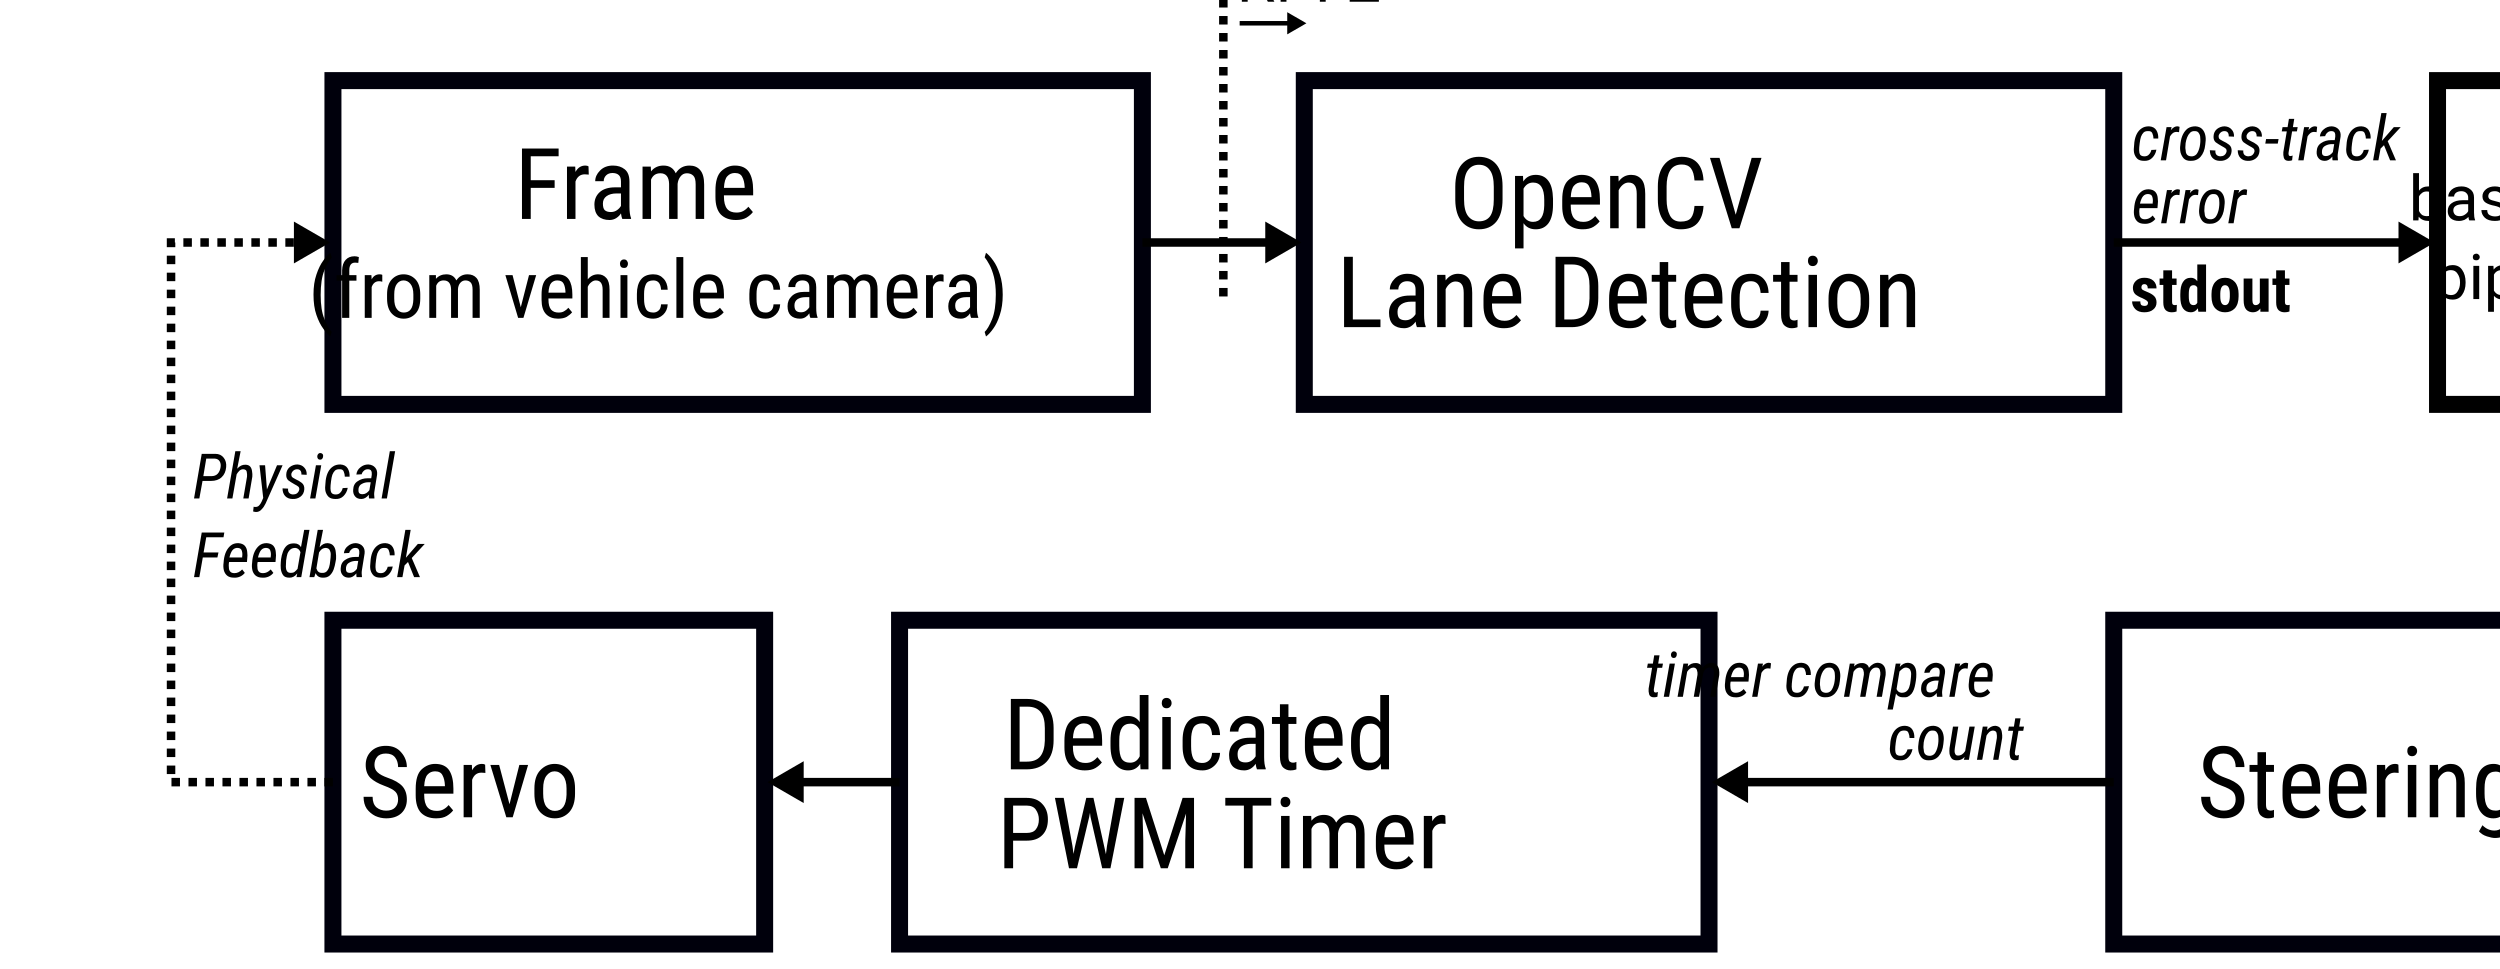
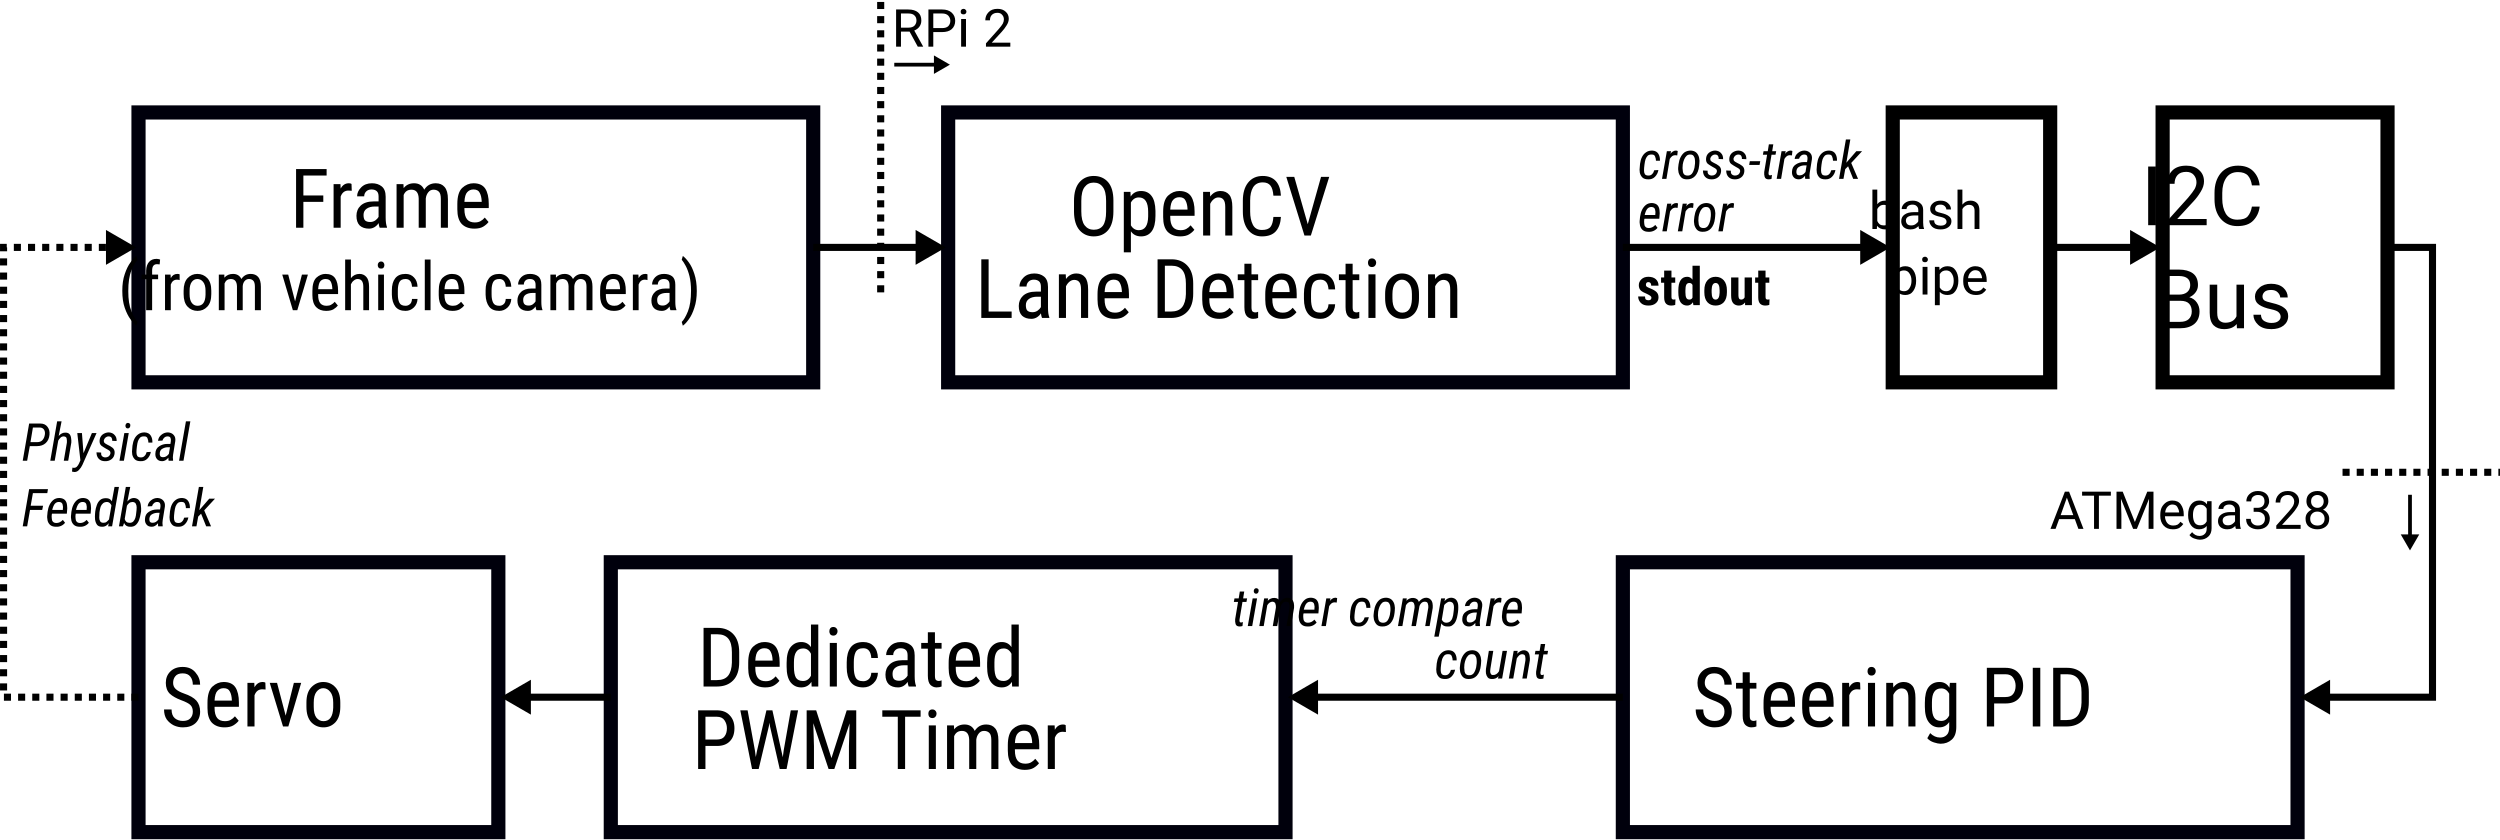
- <svg xmlns="http://www.w3.org/2000/svg" width="5.791in" height="2.244in" viewBox="0 0 147.089 56.993" version="1.1" id="svg7115">
+ <svg xmlns="http://www.w3.org/2000/svg" width="6.947in" height="2.332in" viewBox="0 0 176.463 59.237" version="1.1" id="svg7115">
  <defs id="defs7109">
    <marker style="overflow:visible" id="marker40866" refX="0" refY="0" orient="auto">
      <path transform="scale(0.4)" style="fill:#000000;fill-opacity:1;fill-rule:evenodd;stroke:#000000;stroke-width:1pt;stroke-opacity:1" d="M 5.77,0 -2.88,5 V -5 Z" id="path40864" />
    </marker>
    <marker orient="auto" refY="0" refX="0" id="TriangleInM" style="overflow:visible">
      <path id="path4062" d="M 5.77,0 -2.88,5 V -5 Z" style="fill:#000000;fill-opacity:1;fill-rule:evenodd;stroke:#000000;stroke-width:1pt;stroke-opacity:1" transform="scale(-0.4)" />
    </marker>
    <marker orient="auto" refY="0" refX="0" id="marker2946" style="overflow:visible">
      <path id="path2944" d="M 5.77,0 -2.88,5 V -5 Z" style="fill:#000000;fill-opacity:1;fill-rule:evenodd;stroke:#000000;stroke-width:1pt;stroke-opacity:1" transform="scale(0.4)" />
    </marker>
    <marker style="overflow:visible" id="marker5618-6" refX="0" refY="0" orient="auto">
      <path transform="scale(0.4)" style="fill:#000000;fill-opacity:1;fill-rule:evenodd;stroke:#000000;stroke-width:1pt;stroke-opacity:1" d="M 5.77,0 -2.88,5 V -5 Z" id="path5616-9" />
    </marker>
    <marker style="overflow:visible" id="marker5618-6-9" refX="0" refY="0" orient="auto">
      <path transform="scale(0.4)" style="fill:#000000;fill-opacity:1;fill-rule:evenodd;stroke:#000000;stroke-width:1pt;stroke-opacity:1" d="M 5.77,0 -2.88,5 V -5 Z" id="path5616-9-1" />
    </marker>
    <marker style="overflow:visible" id="marker5618-2-4" refX="0" refY="0" orient="auto">
      <path transform="scale(0.4)" style="fill:#000000;fill-opacity:1;fill-rule:evenodd;stroke:#000000;stroke-width:1pt;stroke-opacity:1" d="M 5.77,0 -2.88,5 V -5 Z" id="path5616-4-9" />
    </marker>
    <marker style="overflow:visible" id="marker5618-2-5" refX="0" refY="0" orient="auto">
      <path transform="scale(0.4)" style="fill:#000000;fill-opacity:1;fill-rule:evenodd;stroke:#000000;stroke-width:1pt;stroke-opacity:1" d="M 5.77,0 -2.88,5 V -5 Z" id="path5616-4-94" />
    </marker>
    <marker style="overflow:visible" id="marker5618-2-0" refX="0" refY="0" orient="auto">
      <path transform="scale(0.4)" style="fill:#000000;fill-opacity:1;fill-rule:evenodd;stroke:#000000;stroke-width:1pt;stroke-opacity:1" d="M 5.77,0 -2.88,5 V -5 Z" id="path5616-4-91" />
    </marker>
    <marker style="overflow:visible" id="marker5618-2-6" refX="0" refY="0" orient="auto">
      <path transform="scale(0.4)" style="fill:#000000;fill-opacity:1;fill-rule:evenodd;stroke:#000000;stroke-width:1pt;stroke-opacity:1" d="M 5.77,0 -2.88,5 V -5 Z" id="path5616-4-3" />
    </marker>
    <marker style="overflow:visible" id="marker5618-2-5-3" refX="0" refY="0" orient="auto">
      <path transform="scale(0.4)" style="fill:#000000;fill-opacity:1;fill-rule:evenodd;stroke:#000000;stroke-width:1pt;stroke-opacity:1" d="M 5.77,0 -2.88,5 V -5 Z" id="path5616-4-94-9" />
    </marker>
    <marker style="overflow:visible" id="marker5618-2-6-8" refX="0" refY="0" orient="auto">
      <path transform="scale(0.4)" style="fill:#000000;fill-opacity:1;fill-rule:evenodd;stroke:#000000;stroke-width:1pt;stroke-opacity:1" d="M 5.77,0 -2.88,5 V -5 Z" id="path5616-4-3-8" />
    </marker>
    <marker style="overflow:visible" id="marker5618-2-5-3-5" refX="0" refY="0" orient="auto">
      <path transform="scale(0.4)" style="fill:#000000;fill-opacity:1;fill-rule:evenodd;stroke:#000000;stroke-width:1pt;stroke-opacity:1" d="M 5.77,0 -2.88,5 V -5 Z" id="path5616-4-94-9-6" />
    </marker>
    <marker style="overflow:visible" id="marker5618-2-5-1" refX="0" refY="0" orient="auto">
      <path transform="scale(0.4)" style="fill:#000000;fill-opacity:1;fill-rule:evenodd;stroke:#000000;stroke-width:1pt;stroke-opacity:1" d="M 5.77,0 -2.88,5 V -5 Z" id="path5616-4-94-1" />
    </marker>
    <marker style="overflow:visible" id="marker18810-3" refX="0" refY="0" orient="auto">
      <path transform="scale(0.4)" style="fill:#000000;fill-opacity:1;fill-rule:evenodd;stroke:#000000;stroke-width:1pt;stroke-opacity:1" d="M 5.77,0 -2.88,5 V -5 Z" id="path18808-1" />
    </marker>
    <marker style="overflow:visible" id="marker5618-2-0-5" refX="0" refY="0" orient="auto">
      <path transform="scale(0.4)" style="fill:#000000;fill-opacity:1;fill-rule:evenodd;stroke:#000000;stroke-width:1pt;stroke-opacity:1" d="M 5.77,0 -2.88,5 V -5 Z" id="path5616-4-91-9" />
    </marker>
    <marker orient="auto" refY="0" refX="0" id="marker2946-6" style="overflow:visible">
      <path id="path2944-2" d="M 5.77,0 -2.88,5 V -5 Z" style="fill:#000000;fill-opacity:1;fill-rule:evenodd;stroke:#000000;stroke-width:1pt;stroke-opacity:1" transform="scale(0.4)" />
    </marker>
    <marker orient="auto" refY="0" refX="0" id="TriangleInM-0-54" style="overflow:visible">
      <path id="path1089-6-7" d="M 5.77,0 -2.88,5 V -5 Z" style="fill:#000000;fill-opacity:1;fill-rule:evenodd;stroke:#000000;stroke-width:1pt;stroke-opacity:1" transform="scale(-0.4)" />
    </marker>
    <marker orient="auto" refY="0" refX="0" id="TriangleInM-0-54-1" style="overflow:visible">
      <path id="path1089-6-7-0" d="M 5.77,0 -2.88,5 V -5 Z" style="fill:#000000;fill-opacity:1;fill-rule:evenodd;stroke:#000000;stroke-width:1pt;stroke-opacity:1" transform="scale(-0.4)" />
    </marker>
    <marker orient="auto" refY="0" refX="0" id="TriangleInM-0-54-3" style="overflow:visible">
      <path id="path1089-6-7-2" d="M 5.77,0 -2.88,5 V -5 Z" style="fill:#000000;fill-opacity:1;fill-rule:evenodd;stroke:#000000;stroke-width:1pt;stroke-opacity:1" transform="scale(-0.4)" />
    </marker>
    <marker orient="auto" refY="0" refX="0" id="TriangleInM-0-54-1-6" style="overflow:visible">
      <path id="path1089-6-7-0-1" d="M 5.77,0 -2.88,5 V -5 Z" style="fill:#000000;fill-opacity:1;fill-rule:evenodd;stroke:#000000;stroke-width:1pt;stroke-opacity:1" transform="scale(-0.4)" />
    </marker>
    <marker orient="auto" refY="0" refX="0" id="TriangleInM-0-54-1-5" style="overflow:visible">
      <path id="path1089-6-7-0-4" d="M 5.77,0 -2.88,5 V -5 Z" style="fill:#000000;fill-opacity:1;fill-rule:evenodd;stroke:#000000;stroke-width:1pt;stroke-opacity:1" transform="scale(-0.4)" />
    </marker>
    <marker orient="auto" refY="0" refX="0" id="TriangleInM-0-54-6" style="overflow:visible">
      <path id="path1089-6-7-5" d="M 5.77,0 -2.88,5 V -5 Z" style="fill:#000000;fill-opacity:1;fill-rule:evenodd;stroke:#000000;stroke-width:1pt;stroke-opacity:1" transform="scale(-0.4)" />
    </marker>
    <marker orient="auto" refY="0" refX="0" id="TriangleInM-0-54-6-7" style="overflow:visible">
      <path id="path1089-6-7-5-4" d="M 5.77,0 -2.88,5 V -5 Z" style="fill:#000000;fill-opacity:1;fill-rule:evenodd;stroke:#000000;stroke-width:1pt;stroke-opacity:1" transform="scale(-0.4)" />
    </marker>
    <marker orient="auto" refY="0" refX="0" id="TriangleInM-0-54-6-4" style="overflow:visible">
      <path id="path1089-6-7-5-3" d="M 5.77,0 -2.88,5 V -5 Z" style="fill:#000000;fill-opacity:1;fill-rule:evenodd;stroke:#000000;stroke-width:1pt;stroke-opacity:1" transform="scale(-0.4)" />
    </marker>
    <marker orient="auto" refY="0" refX="0" id="TriangleInM-0-54-4" style="overflow:visible">
      <path id="path1089-6-7-9" d="M 5.77,0 -2.88,5 V -5 Z" style="fill:#000000;fill-opacity:1;fill-rule:evenodd;stroke:#000000;stroke-width:1pt;stroke-opacity:1" transform="scale(-0.4)" />
    </marker>
    <marker orient="auto" refY="0" refX="0" id="marker2946-0" style="overflow:visible">
      <path id="path2944-6" d="M 5.77,0 -2.88,5 V -5 Z" style="fill:#000000;fill-opacity:1;fill-rule:evenodd;stroke:#000000;stroke-width:1pt;stroke-opacity:1" transform="scale(0.4)" />
    </marker>
    <marker style="overflow:visible" id="marker40866-4" refX="0" refY="0" orient="auto">
      <path transform="scale(0.4)" style="fill:#000000;fill-opacity:1;fill-rule:evenodd;stroke:#000000;stroke-width:1pt;stroke-opacity:1" d="M 5.77,0 -2.88,5 V -5 Z" id="path40864-9" />
    </marker>
  </defs>
-   <g id="layer1" transform="translate(-24.8613,571.3407)">
+   <g id="layer1" transform="translate(-34.675,574.5375)">
    <text xml:space="preserve" style="font-style:normal;font-variant:normal;font-weight:normal;font-stretch:normal;font-size:3.704px;line-height:1.25;font-family:Roboto;-inkscape-font-specification:Roboto;letter-spacing:0px;word-spacing:0px;fill:#000000;fill-opacity:1;stroke:none;stroke-width:0.265" x="217.488" y="-447.802" id="text17995">
      <tspan id="tspan17993" x="217.488" y="-444.396" style="stroke-width:0.265" />
    </text>
    <flowRoot xml:space="preserve" id="flowRoot19787" style="font-style:normal;font-variant:normal;font-weight:normal;font-stretch:normal;font-size:14px;line-height:1.25;font-family:Roboto;-inkscape-font-specification:Roboto;letter-spacing:0px;word-spacing:0px;fill:#000000;fill-opacity:1;stroke:none" transform="matrix(0.2645833,0,0,0.2645833,0,-617.4)">
      <flowRegion id="flowRegion19789">
        <rect id="rect19791" width="72" height="24" x="1080" y="528" />
      </flowRegion>
      <flowPara id="flowPara19793" />
    </flowRoot>
    <text xml:space="preserve" style="font-style:normal;font-variant:normal;font-weight:normal;font-stretch:normal;font-size:7.056px;line-height:1;font-family:'Roboto Condensed';-inkscape-font-specification:'Roboto Condensed, ';letter-spacing:0px;word-spacing:0px;fill:#000000;fill-opacity:1;stroke:none;stroke-width:0.265" x="294.456" y="-521.847" id="text4366-0-6">
      <tspan x="294.456" y="-516.241" style="font-size:7.056px;line-height:1;stroke-width:0.265" id="tspan4393-6" />
    </text>
    <g transform="translate(25.40001,-31.74998)" id="g839-6-4-2-5">
      <rect y="-534.85" x="19.05" height="19.05" width="47.625" id="rect1415-6-8-7-6" style="opacity:1;fill:none;fill-opacity:1;stroke:#00000c;stroke-width:1;stroke-linecap:butt;stroke-linejoin:miter;stroke-miterlimit:4;stroke-dasharray:none;stroke-dashoffset:0;stroke-opacity:1;paint-order:stroke fill markers" />
      <text id="text1434-4-7-2-2" y="-526.713" x="42.874" style="font-style:normal;font-variant:normal;font-weight:normal;font-stretch:normal;font-size:5.821px;line-height:1;font-family:'Roboto Condensed';-inkscape-font-specification:'Roboto Condensed, ';text-align:center;letter-spacing:0px;word-spacing:0px;text-anchor:middle;fill:#000000;fill-opacity:1;stroke:none;stroke-width:0.265" xml:space="preserve">
        <tspan style="font-style:normal;font-variant:normal;font-weight:normal;font-stretch:normal;font-size:5.821px;line-height:1;font-family:'Roboto Condensed';-inkscape-font-specification:'Roboto Condensed, ';text-align:center;text-anchor:middle;stroke-width:0.265" y="-526.713" x="42.874" id="tspan2785">Frame</tspan>
        <tspan style="font-style:normal;font-variant:normal;font-weight:normal;font-stretch:normal;font-size:4.762px;line-height:1;font-family:'Roboto Condensed';-inkscape-font-specification:'Roboto Condensed, ';text-align:center;text-anchor:middle;stroke-width:0.265" y="-520.892" x="42.874" id="tspan37302">(from vehicle camera)</tspan>
      </text>
    </g>
    <g transform="translate(82.55001,-31.74998)" id="g839-6-4-2-5-3">
      <rect y="-534.85" x="19.05" height="19.05" width="47.625" id="rect1415-6-8-7-6-7" style="opacity:1;fill:none;fill-opacity:1;stroke:#00000c;stroke-width:1;stroke-linecap:butt;stroke-linejoin:miter;stroke-miterlimit:4;stroke-dasharray:none;stroke-dashoffset:0;stroke-opacity:1;paint-order:stroke fill markers" />
      <text id="text1434-4-7-2-2-5" y="-526.166" x="42.828" style="font-style:normal;font-variant:normal;font-weight:normal;font-stretch:normal;font-size:5.821px;line-height:1;font-family:'Roboto Condensed';-inkscape-font-specification:'Roboto Condensed, ';text-align:center;letter-spacing:0px;word-spacing:0px;text-anchor:middle;fill:#000000;fill-opacity:1;stroke:none;stroke-width:0.265" xml:space="preserve">
        <tspan style="font-style:normal;font-variant:normal;font-weight:normal;font-stretch:normal;font-size:5.821px;line-height:1;font-family:'Roboto Condensed';-inkscape-font-specification:'Roboto Condensed, ';text-align:center;text-anchor:middle;stroke-width:0.265" y="-526.166" x="42.828" id="tspan2785-2">OpenCV</tspan>
        <tspan style="font-style:normal;font-variant:normal;font-weight:normal;font-stretch:normal;font-size:5.821px;line-height:1;font-family:'Roboto Condensed';-inkscape-font-specification:'Roboto Condensed, ';text-align:center;text-anchor:middle;stroke-width:0.265" y="-520.345" x="42.828" id="tspan37814">Lane Detection</tspan>
      </text>
    </g>
    <g transform="translate(130.175,2.1884766e-5)" id="g839-6-4-2-5-2">
      <rect y="-534.85" x="19.05" height="19.05" width="47.625" id="rect1415-6-8-7-6-8" style="opacity:1;fill:none;fill-opacity:1;stroke:#00000c;stroke-width:1;stroke-linecap:butt;stroke-linejoin:miter;stroke-miterlimit:4;stroke-dasharray:none;stroke-dashoffset:0;stroke-opacity:1;paint-order:stroke fill markers" />
      <text id="text1434-4-7-2-2-9" y="-523.256" x="42.804" style="font-style:normal;font-variant:normal;font-weight:normal;font-stretch:normal;font-size:5.821px;line-height:1;font-family:'Roboto Condensed';-inkscape-font-specification:'Roboto Condensed, ';text-align:center;letter-spacing:0px;word-spacing:0px;text-anchor:middle;fill:#000000;fill-opacity:1;stroke:none;stroke-width:0.265" xml:space="preserve">
        <tspan style="font-style:normal;font-variant:normal;font-weight:normal;font-stretch:normal;font-size:5.821px;line-height:1;font-family:'Roboto Condensed';-inkscape-font-specification:'Roboto Condensed, ';text-align:center;text-anchor:middle;stroke-width:0.265" y="-523.256" x="42.804" id="tspan2785-3">Steering PID</tspan>
      </text>
    </g>
    <path style="fill:none;stroke:#000000;stroke-width:0.5;stroke-linecap:butt;stroke-linejoin:miter;stroke-miterlimit:4;stroke-dasharray:none;stroke-opacity:1;marker-start:url(#TriangleInM-0-54)" d="m 100.013,-557.075 -7.937,-10e-6" id="path951-9-4" />
    <text xml:space="preserve" style="font-style:italic;font-variant:normal;font-weight:normal;font-stretch:normal;font-size:3.704px;line-height:1;font-family:'Roboto Condensed';-inkscape-font-specification:'Roboto Condensed, Italic';letter-spacing:0px;word-spacing:0px;fill:#000000;fill-opacity:1;stroke:none;stroke-width:0.265" x="150.283" y="-561.913" id="text4366-6">
      <tspan x="150.283" y="-561.913" style="font-style:italic;font-variant:normal;font-weight:normal;font-stretch:normal;font-size:3.704px;line-height:1;font-family:'Roboto Condensed';-inkscape-font-specification:'Roboto Condensed, Italic';stroke-width:0.265" id="tspan4368-2">cross-track</tspan>
      <tspan x="150.283" y="-558.209" style="font-style:italic;font-variant:normal;font-weight:normal;font-stretch:normal;font-size:3.704px;line-height:1;font-family:'Roboto Condensed';-inkscape-font-specification:'Roboto Condensed, Italic';stroke-width:0.265" id="tspan38187">error</tspan>
    </text>
    <path style="fill:none;stroke:#000000;stroke-width:0.5;stroke-linecap:butt;stroke-linejoin:miter;stroke-miterlimit:4;stroke-dasharray:none;stroke-opacity:1;marker-start:url(#TriangleInM-0-54-6)" d="m 166.688,-557.075 -17.462,-10e-6" id="path951-9-4-6" />
    <text xml:space="preserve" style="font-style:normal;font-variant:normal;font-weight:bold;font-stretch:normal;font-size:3.704px;line-height:1.25;font-family:'Roboto Condensed';-inkscape-font-specification:'Roboto Condensed,  Bold';letter-spacing:0px;word-spacing:0px;fill:#000000;fill-opacity:1;stroke:none;stroke-width:0.265" x="150.195" y="-552.999" id="text4598-9-9">
      <tspan id="tspan4596-3-3" x="150.195" y="-552.999" style="font-style:normal;font-variant:normal;font-weight:bold;font-stretch:normal;font-size:3.704px;font-family:'Roboto Condensed';-inkscape-font-specification:'Roboto Condensed,  Bold';stroke-width:0.265">stdout</tspan>
    </text>
    <rect style="opacity:1;fill:none;fill-opacity:1;stroke:#000000;stroke-width:1;stroke-linecap:square;stroke-linejoin:miter;stroke-miterlimit:4;stroke-dasharray:none;stroke-dashoffset:0;stroke-opacity:1;paint-order:stroke fill markers" id="rect38357" width="11.113" height="19.05" x="168.275" y="-566.6" />
    <text xml:space="preserve" style="font-style:normal;font-variant:normal;font-weight:normal;font-stretch:normal;font-size:3.704px;line-height:1.25;font-family:Roboto;-inkscape-font-specification:Roboto;text-align:center;letter-spacing:0px;word-spacing:0px;text-anchor:middle;fill:#000000;fill-opacity:1;stroke:none;stroke-width:0.265" x="173.829" y="-558.377" id="text38361">
      <tspan id="tspan38359" x="173.829" y="-558.377" style="text-align:center;text-anchor:middle;stroke-width:0.265">bash</tspan>
      <tspan x="173.829" y="-553.747" style="text-align:center;text-anchor:middle;stroke-width:0.265" id="tspan38363">pipe</tspan>
    </text>
    <path style="fill:none;stroke:#000000;stroke-width:0.5;stroke-linecap:butt;stroke-linejoin:miter;stroke-miterlimit:4;stroke-dasharray:none;stroke-opacity:1;marker-start:url(#TriangleInM-0-54-6-7)" d="m 185.738,-557.075 h -6.35" id="path951-9-4-6-5" />
    <rect style="opacity:1;fill:none;fill-opacity:1;stroke:#000000;stroke-width:1;stroke-linecap:square;stroke-linejoin:miter;stroke-miterlimit:4;stroke-dasharray:none;stroke-dashoffset:0;stroke-opacity:1;paint-order:stroke fill markers" id="rect38357-2" width="15.875" height="19.05" x="187.325" y="-566.6" />
    <text xml:space="preserve" style="font-style:normal;font-variant:normal;font-weight:normal;font-stretch:normal;font-size:5.821px;line-height:1.25;font-family:Roboto;-inkscape-font-specification:Roboto;text-align:center;letter-spacing:0px;word-spacing:0px;text-anchor:middle;fill:#000000;fill-opacity:1;stroke:none;stroke-width:0.265" x="195.166" y="-558.644" id="text38831">
      <tspan id="tspan38829" x="195.166" y="-558.644" style="font-size:5.821px;text-align:center;text-anchor:middle;stroke-width:0.265">I2C</tspan>
      <tspan x="195.166" y="-551.368" style="font-size:5.821px;text-align:center;text-anchor:middle;stroke-width:0.265" id="tspan38833">Bus</tspan>
    </text>
    <g transform="translate(58.73751,2.1884766e-5)" id="g839-6-4-2-5-2-5">
      <rect y="-534.85" x="19.05" height="19.05" width="47.625" id="rect1415-6-8-7-6-8-4" style="opacity:1;fill:none;fill-opacity:1;stroke:#00000c;stroke-width:1;stroke-linecap:butt;stroke-linejoin:miter;stroke-miterlimit:4;stroke-dasharray:none;stroke-dashoffset:0;stroke-opacity:1;paint-order:stroke fill markers" />
      <text id="text1434-4-7-2-2-9-7" y="-526.081" x="42.702" style="font-style:normal;font-variant:normal;font-weight:normal;font-stretch:normal;font-size:5.821px;line-height:1;font-family:'Roboto Condensed';-inkscape-font-specification:'Roboto Condensed, ';text-align:center;letter-spacing:0px;word-spacing:0px;text-anchor:middle;fill:#000000;fill-opacity:1;stroke:none;stroke-width:0.265" xml:space="preserve">
        <tspan style="font-style:normal;font-variant:normal;font-weight:normal;font-stretch:normal;font-size:5.821px;line-height:1;font-family:'Roboto Condensed';-inkscape-font-specification:'Roboto Condensed, ';text-align:center;text-anchor:middle;stroke-width:0.265" y="-526.081" x="42.702" id="tspan2785-3-4">Dedicated</tspan>
        <tspan style="font-style:normal;font-variant:normal;font-weight:normal;font-stretch:normal;font-size:5.821px;line-height:1;font-family:'Roboto Condensed';-inkscape-font-specification:'Roboto Condensed, ';text-align:center;text-anchor:middle;stroke-width:0.265" y="-520.26" x="42.702" id="tspan38859">PWM Timer</tspan>
      </text>
    </g>
    <g transform="translate(14.28751,2.1788932e-5)" id="g839-6-4-2-5-2-5-4">
      <rect y="-534.85" x="30.162" height="19.05" width="25.4" id="rect1415-6-8-7-6-8-4-3" style="opacity:1;fill:none;fill-opacity:1;stroke:#00000c;stroke-width:1;stroke-linecap:butt;stroke-linejoin:miter;stroke-miterlimit:4;stroke-dasharray:none;stroke-dashoffset:0;stroke-opacity:1;paint-order:stroke fill markers" />
      <text id="text1434-4-7-2-2-9-7-0" y="-523.256" x="42.878" style="font-style:normal;font-variant:normal;font-weight:normal;font-stretch:normal;font-size:5.821px;line-height:1;font-family:'Roboto Condensed';-inkscape-font-specification:'Roboto Condensed, ';text-align:center;letter-spacing:0px;word-spacing:0px;text-anchor:middle;fill:#000000;fill-opacity:1;stroke:none;stroke-width:0.265" xml:space="preserve">
        <tspan style="font-style:normal;font-variant:normal;font-weight:normal;font-stretch:normal;font-size:5.821px;line-height:1;font-family:'Roboto Condensed';-inkscape-font-specification:'Roboto Condensed, ';text-align:center;text-anchor:middle;stroke-width:0.265" y="-523.256" x="42.878" id="tspan38859-8">Servo</tspan>
      </text>
    </g>
    <text xml:space="preserve" style="font-style:italic;font-variant:normal;font-weight:normal;font-stretch:normal;font-size:3.704px;line-height:1;font-family:'Roboto Condensed';-inkscape-font-specification:'Roboto Condensed, Italic';text-align:end;letter-spacing:0px;word-spacing:0px;text-anchor:end;fill:#000000;fill-opacity:1;stroke:none;stroke-width:0.265" x="148.146" y="-530.348" id="text4366-6-6">
      <tspan x="148.146" y="-530.348" style="font-style:italic;font-variant:normal;font-weight:normal;font-stretch:normal;font-size:3.704px;line-height:1;font-family:'Roboto Condensed';-inkscape-font-specification:'Roboto Condensed, Italic';text-align:end;text-anchor:end;stroke-width:0.265" id="tspan38187-8">timer compare</tspan>
      <tspan x="148.146" y="-526.643" style="font-style:italic;font-variant:normal;font-weight:normal;font-stretch:normal;font-size:3.704px;line-height:1;font-family:'Roboto Condensed';-inkscape-font-specification:'Roboto Condensed, Italic';text-align:end;text-anchor:end;stroke-width:0.265" id="tspan38913">count</tspan>
    </text>
    <path style="fill:none;stroke:#000000;stroke-width:0.5;stroke-linecap:butt;stroke-linejoin:miter;stroke-miterlimit:4;stroke-dasharray:none;stroke-opacity:1;marker-start:url(#TriangleInM-0-54-6-4)" d="m 127,-525.325 h 22.225" id="path951-9-4-6-1" />
    <path style="fill:none;stroke:#000000;stroke-width:0.5;stroke-linecap:butt;stroke-linejoin:miter;stroke-miterlimit:4;stroke-dasharray:none;stroke-opacity:1;marker-start:url(#TriangleInM-0-54-4)" d="m 71.438,-525.325 h 6.35" id="path951-9-4-2" />
    <path style="fill:none;stroke:#000000;stroke-width:0.5;stroke-linecap:butt;stroke-linejoin:miter;stroke-miterlimit:4;stroke-dasharray:none;stroke-opacity:1;marker-end:url(#marker2946)" d="m 203.2,-557.075 h 3.175 v 31.75 h -7.938" id="path40011" />
    <path style="fill:none;stroke:#000000;stroke-width:0.5;stroke-linecap:butt;stroke-linejoin:miter;stroke-miterlimit:4;stroke-dasharray:0.5, 0.5;stroke-dashoffset:0;stroke-opacity:1;marker-end:url(#marker2946-0)" d="m 44.45,-525.325 h -9.525 v -31.75 h 7.938" id="path40011-8" />
    <text xml:space="preserve" style="font-style:italic;font-variant:normal;font-weight:normal;font-stretch:normal;font-size:3.704px;line-height:1.25;font-family:'Roboto Condensed';-inkscape-font-specification:'Roboto Condensed,  Italic';letter-spacing:0px;word-spacing:0px;fill:#000000;fill-opacity:1;stroke:none;stroke-width:0.265" x="36.185" y="-542.017" id="text4598-9-92">
      <tspan x="36.185" y="-542.017" style="font-style:italic;font-variant:normal;font-weight:normal;font-stretch:normal;font-size:3.704px;font-family:'Roboto Condensed';-inkscape-font-specification:'Roboto Condensed,  Italic';stroke-width:0.265" id="tspan40846">Physical</tspan>
      <tspan x="36.185" y="-537.387" style="font-style:italic;font-variant:normal;font-weight:normal;font-stretch:normal;font-size:3.704px;font-family:'Roboto Condensed';-inkscape-font-specification:'Roboto Condensed,  Italic';stroke-width:0.265" id="tspan41198">Feedback</tspan>
    </text>
    <path style="fill:none;stroke:#000000;stroke-width:0.5;stroke-linecap:butt;stroke-linejoin:miter;stroke-miterlimit:4;stroke-dasharray:0.5, 0.5;stroke-dashoffset:0;stroke-opacity:1" d="m 200.025,-541.2 11.113,-10e-6" id="path40850" />
-     <text xml:space="preserve" style="font-style:normal;font-variant:normal;font-weight:normal;font-stretch:normal;font-size:3.704px;line-height:1.25;font-family:Roboto;-inkscape-font-specification:Roboto;text-align:end;letter-spacing:0px;word-spacing:0px;text-anchor:end;fill:#000000;fill-opacity:1;stroke:none;stroke-width:0.265;" x="203.888" y="-537.207" id="text40854">
-       <tspan id="tspan40852" x="203.888" y="-537.207" style="font-size:3.704px;text-align:end;text-anchor:end;stroke-width:0.265;">ATMega328</tspan>
+     <text xml:space="preserve" style="font-style:normal;font-variant:normal;font-weight:normal;font-stretch:normal;font-size:3.704px;line-height:1.25;font-family:Roboto;-inkscape-font-specification:Roboto;text-align:end;letter-spacing:0px;word-spacing:0px;text-anchor:end;fill:#000000;fill-opacity:1;stroke:none;stroke-width:0.265" x="203.888" y="-537.207" id="text40854">
+       <tspan id="tspan40852" x="203.888" y="-537.207" style="font-size:3.704px;text-align:end;text-anchor:end;stroke-width:0.265">ATMega328</tspan>
    </text>
    <path style="fill:none;stroke:#000000;stroke-width:0.265px;stroke-linecap:butt;stroke-linejoin:miter;stroke-opacity:1;marker-end:url(#marker40866)" d="m 204.787,-539.613 v 3.175" id="path40856" />
-     <path style="fill:none;stroke:#000000;stroke-width:0.5;stroke-linecap:butt;stroke-linejoin:miter;stroke-miterlimit:4;stroke-dasharray:0.5, 0.5;stroke-dashoffset:0;stroke-opacity:1" d="m 96.838,-553.9 0,-20.637" id="path40850-6" />
+     <path style="fill:none;stroke:#000000;stroke-width:0.5;stroke-linecap:butt;stroke-linejoin:miter;stroke-miterlimit:4;stroke-dasharray:0.5, 0.5;stroke-dashoffset:0;stroke-opacity:1" d="m 96.838,-553.9 v -20.637" id="path40850-6" />
    <text xml:space="preserve" style="font-style:normal;font-variant:normal;font-weight:normal;font-stretch:normal;font-size:3.704px;line-height:1.25;font-family:Roboto;-inkscape-font-specification:Roboto;text-align:start;letter-spacing:0px;word-spacing:0px;text-anchor:start;fill:#000000;fill-opacity:1;stroke:none;stroke-width:0.265" x="97.612" y="-571.244" id="text40854-5">
      <tspan id="tspan40852-0" x="97.612" y="-571.244" style="font-size:3.704px;text-align:start;text-anchor:start;stroke-width:0.265">RPi 2</tspan>
    </text>
    <path style="fill:none;stroke:#000000;stroke-width:0.265px;stroke-linecap:butt;stroke-linejoin:miter;stroke-opacity:1;marker-end:url(#marker40866-4)" d="m 97.797,-569.973 h 3.175" id="path40856-4" />
  </g>
</svg>
